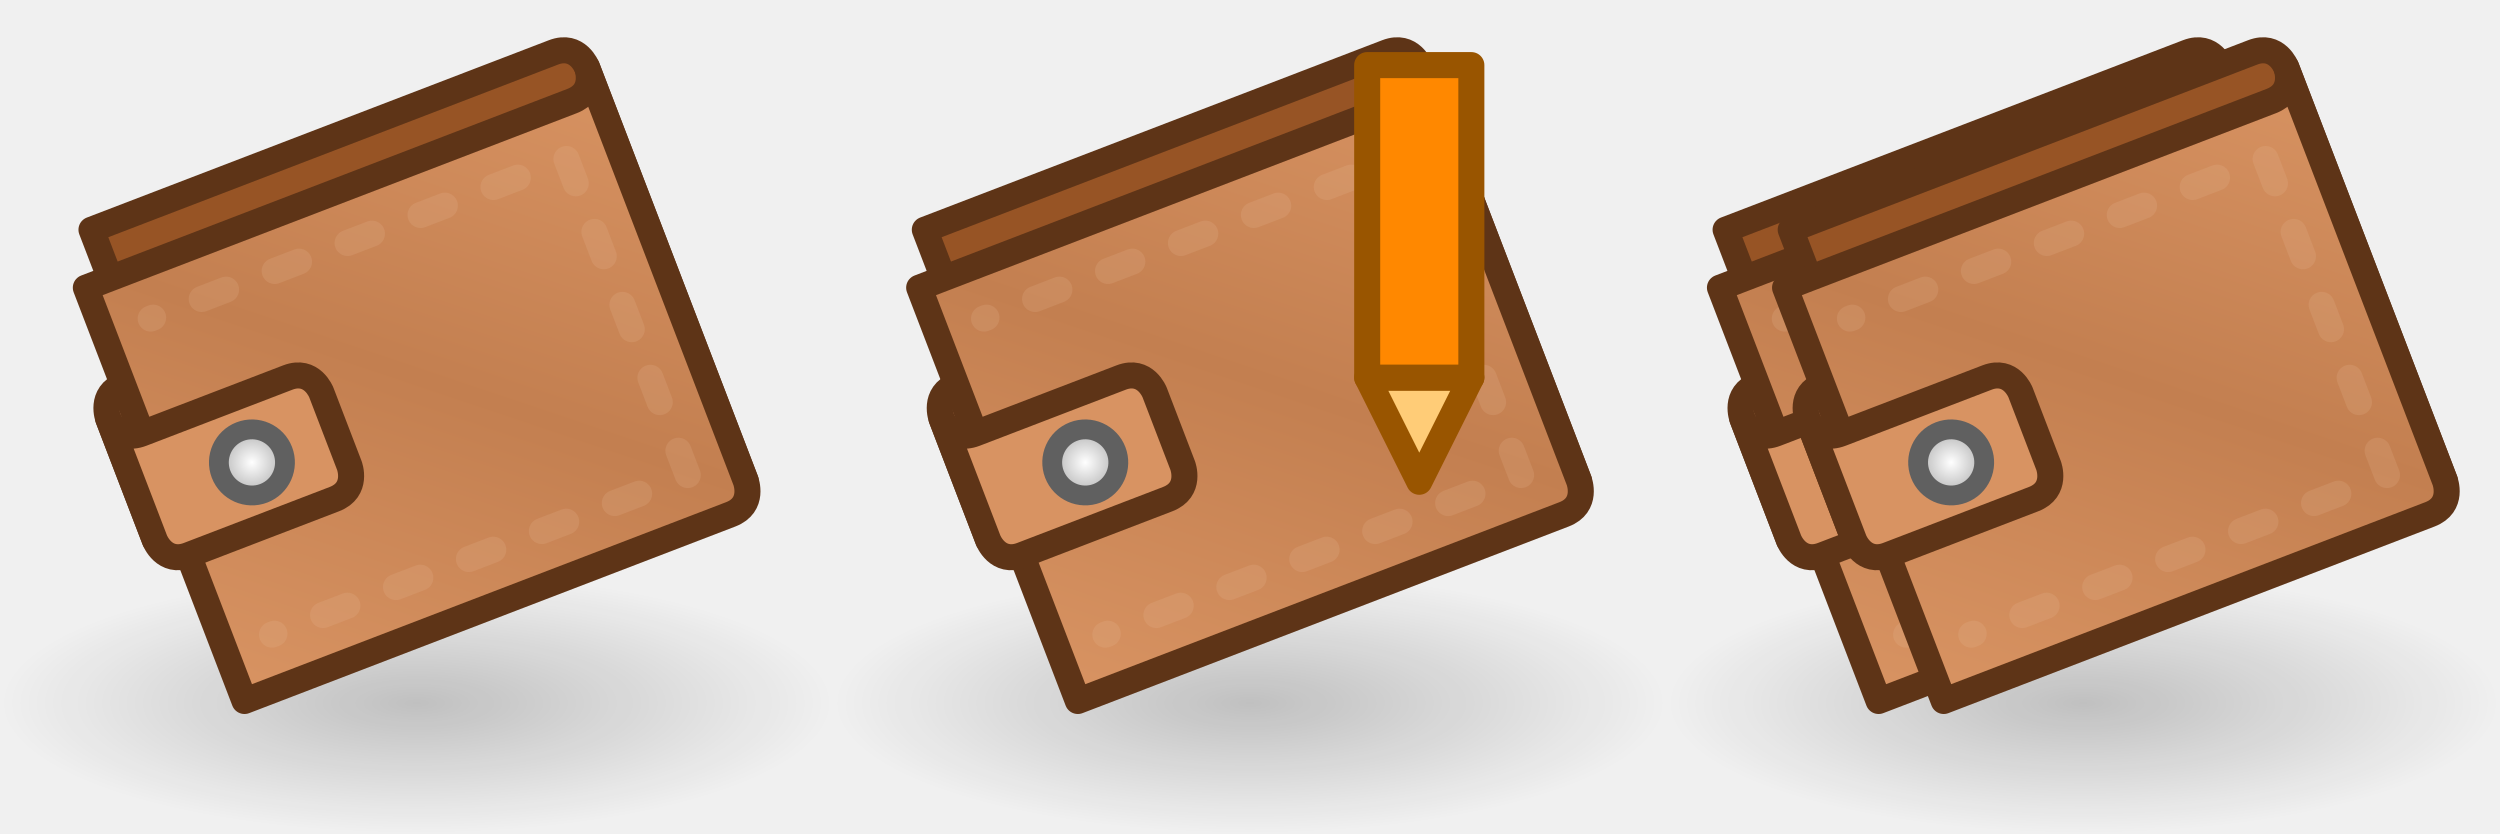
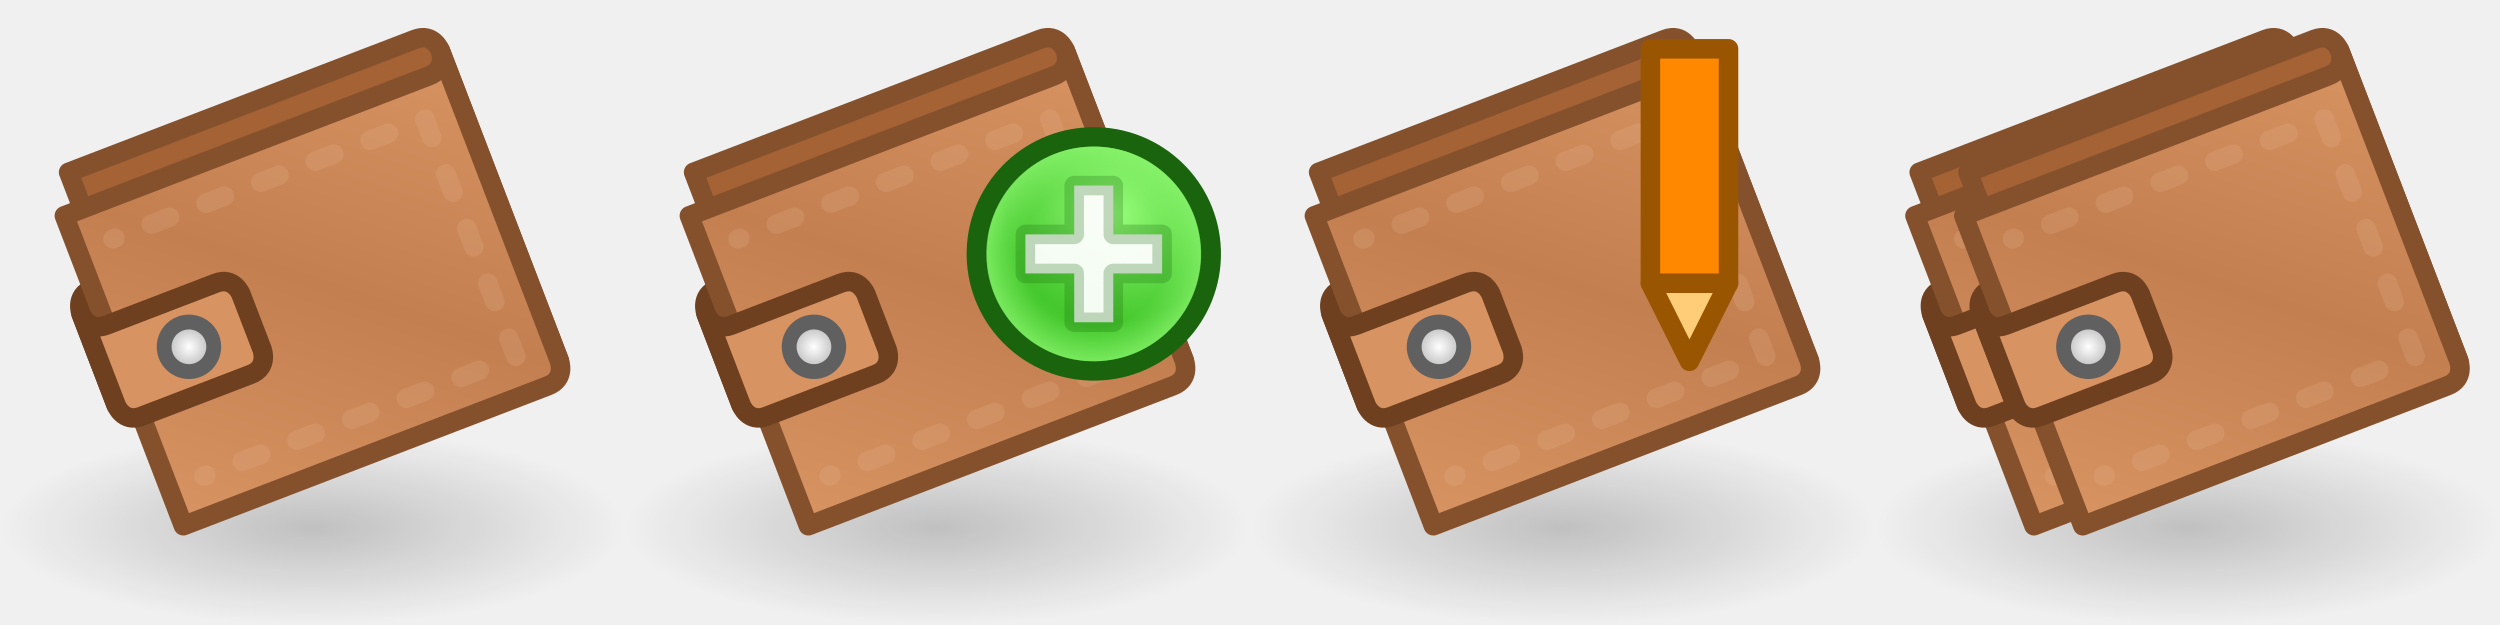
- <svg xmlns="http://www.w3.org/2000/svg" xmlns:xlink="http://www.w3.org/1999/xlink" version="1.1" width="96" height="32" id="svg2">
+ <svg xmlns="http://www.w3.org/2000/svg" xmlns:xlink="http://www.w3.org/1999/xlink" version="1.1" width="128" height="32" id="svg2">
  <defs id="defs4">
    <linearGradient id="linearGradient4164">
      <stop style="stop-color:#d89362;stop-opacity:1;" offset="0" id="stop4166" />
      <stop id="stop4369" offset="0.5" style="stop-color:#c37f50;stop-opacity:1;" />
      <stop style="stop-color:#d89362;stop-opacity:1;" offset="1" id="stop4168" />
    </linearGradient>
    <linearGradient id="linearGradient4156">
      <stop id="stop4160" offset="0" style="stop-color:#ffffff;stop-opacity:1;" />
      <stop id="stop4158" offset="1" style="stop-color:#9d9d9d;stop-opacity:1;" />
    </linearGradient>
    <linearGradient id="linearGradient3592-9">
      <stop id="stop3594-6" style="stop-color:#000000;stop-opacity:0.2" offset="0" />
      <stop id="stop3596-3" style="stop-color:#000000;stop-opacity:0" offset="1" />
    </linearGradient>
-     <radialGradient xlink:href="#linearGradient3592-9" id="radialGradient3370" gradientUnits="userSpaceOnUse" gradientTransform="matrix(1,0,0,0.3125,-2e-4,18.5626)" cx="16" cy="27" fx="16" fy="27" r="16" />
-     <linearGradient xlink:href="#linearGradient4164" id="linearGradient5018" gradientUnits="userSpaceOnUse" gradientTransform="matrix(-1,0,0,1,33,0)" x1="9.188" y1="35.001" x2="26.625" y2="56.094" />
-     <radialGradient xlink:href="#linearGradient4156" id="radialGradient5020" gradientUnits="userSpaceOnUse" cx="23" cy="48" fx="23" fy="48" r="1.3" />
+     <radialGradient xlink:href="#linearGradient3592-9" id="radialGradient3185" gradientUnits="userSpaceOnUse" gradientTransform="matrix(1,0,0,0.3125,-2e-4,18.5626)" cx="16" cy="27" fx="16" fy="27" r="16" />
+     <linearGradient xlink:href="#linearGradient4164" id="linearGradient3187" gradientUnits="userSpaceOnUse" gradientTransform="matrix(-1,0,0,1,33,0)" x1="9.188" y1="35.001" x2="26.625" y2="56.094" />
+     <radialGradient xlink:href="#linearGradient4156" id="radialGradient3189" gradientUnits="userSpaceOnUse" cx="23" cy="48" fx="23" fy="48" r="1.3" />
+     <radialGradient xlink:href="#linearGradient5195-0" id="radialGradient4629" gradientUnits="userSpaceOnUse" gradientTransform="matrix(0.8447221,-1.3923892e-6,1.3343892e-6,0.8814524,446.1461,1.239711)" cx="2873.21" cy="11.074" fx="2873.21" fy="11.074" r="6.25" />
+     <linearGradient id="linearGradient5195-0">
+       <stop id="stop5197-6" offset="0" style="stop-color:#9bff7e;stop-opacity:1;" />
+       <stop id="stop5199-2-2" offset="1" style="stop-color:#2fba18;stop-opacity:1;" />
+     </linearGradient>
+     <radialGradient xlink:href="#linearGradient4073" id="radialGradient4631" gradientUnits="userSpaceOnUse" cx="2889" cy="5.5" fx="2889" fy="5.5" r="5.5" />
+     <linearGradient id="linearGradient4073">
+       <stop id="stop4075" offset="0" style="stop-color:#9bff7e;stop-opacity:0;" />
+       <stop style="stop-color:#9bff7e;stop-opacity:0.224;" offset="0.676" id="stop4081" />
+       <stop id="stop4077" offset="1" style="stop-color:#9bff7e;stop-opacity:0.677;" />
+     </linearGradient>
  </defs>
-   <use x="0" y="0" xlink:href="#use5780" id="use3372" transform="translate(32,1.7166138e-5)" width="96" height="32" />
-   <rect style="fill:url(#radialGradient3370);fill-opacity:1;fill-rule:evenodd;stroke:none" id="use5780" y="22" x="0" height="10" width="32" />
-   <use x="0" y="0" xlink:href="#use4598" id="use4616" transform="translate(32,0)" width="96" height="32" />
-   <path style="fill:#ffcc77;fill-opacity:1;stroke:#995500;stroke-width:1px;stroke-linecap:butt;stroke-linejoin:round;stroke-opacity:1" id="path3966-4-44" d="m 52.5,14.5 2,4 2,-4 z" />
-   <path style="fill:#ff8800;fill-opacity:1;stroke:#995500;stroke-width:1px;stroke-linecap:round;stroke-linejoin:round;stroke-opacity:1" id="path3158-9-6-5" d="m 52.5,2.5 4,0 0,12 -4,0 z" />
-   <use x="0" y="0" xlink:href="#use5780" id="use3376" transform="translate(64,1.7166138e-5)" width="96" height="32" />
-   <g id="use4598" transform="matrix(0.9335804,-0.3583679,0.3583679,0.9335804,-16.92781,-23.4999)">
-     <path id="path5006" d="m 12.5,48.5 -6,0 c -1,0 -1,1 -1,1 l 0,-5 c 0,0 0,-1 1,-1 l 6,0 z" style="fill:#d89362;fill-opacity:1;stroke:#5e3417;stroke-width:1px;stroke-linecap:round;stroke-linejoin:round;stroke-opacity:1" />
-     <path id="path5008" d="m 27.5,55.5 0,-17 c 0,0 0,-1 -1,-1 l -19,0 0,17 19,0 z" style="fill:#975425;fill-opacity:1;stroke:#5e3417;stroke-width:1px;stroke-linecap:round;stroke-linejoin:round;stroke-opacity:1" />
-     <path style="fill:url(#linearGradient5018);fill-opacity:1;stroke:#5e3417;stroke-width:1px;stroke-linecap:round;stroke-linejoin:round;stroke-opacity:1" d="m 27.5,38.5 0,17 c 0,0 0,1 -1,1 l -20,0 0,-17 20,0 c 1,0 1,-1 1,-1 z" id="path5010" />
-     <path style="fill:#d89362;fill-opacity:1;stroke:#5e3417;stroke-width:1px;stroke-linecap:round;stroke-linejoin:round;stroke-opacity:1" d="m 12.5,45.5 -6,0 c -1,0 -1,-1 -1,-1 l 0,5 c 0,0 0,1 1,1 l 6,0 c 1,0 1,-1 1,-1 l 0,-3 c 0,0 0,-1 -1,-1 z" id="path5012" />
-     <path transform="matrix(-1.269231,0,0,1.269231,39.24231,-12.87308)" style="fill:url(#radialGradient5020);fill-opacity:1;stroke:#606060;stroke-width:0.6;stroke-linecap:round;stroke-linejoin:round;stroke-miterlimit:4;stroke-opacity:1;stroke-dasharray:none;stroke-dashoffset:0" id="path5014" d="m 24,48 c 0,0.552 -0.448,1 -1,1 -0.552,0 -1,-0.448 -1,-1 0,-0.552 0.448,-1 1,-1 0.552,0 1,0.448 1,1 z" />
-     <path style="fill:none;stroke:#e4b596;stroke-width:1;stroke-linecap:round;stroke-linejoin:round;stroke-miterlimit:4;stroke-opacity:0.199;stroke-dasharray:1, 2;stroke-dashoffset:0.9" d="m 8.4,54.5 17.1,0 0,-13 -17.1,0" id="path5016" />
+   <use x="0" y="0" xlink:href="#g3191" id="use3201" transform="translate(32,0)" width="128" height="32" />
+   <use x="0" y="0" xlink:href="#use5780" id="use3376" transform="translate(96,1.7166138e-5)" width="96" height="32" />
+   <g id="g3191">
+     <rect width="32" height="10" x="0" y="22" id="use5780" style="fill:url(#radialGradient3185);fill-opacity:1;fill-rule:evenodd;stroke:none" />
+     <g transform="matrix(0.9335804,-0.3583679,0.3583679,0.9335804,-16.92781,-23.4999)" id="use4598">
+       <path style="fill:#d89362;fill-opacity:1;stroke:#6e4020;stroke-width:1px;stroke-linecap:round;stroke-linejoin:round;stroke-opacity:1" d="m 12.5,48.5 -6,0 c -1,0 -1,1 -1,1 l 0,-5 c 0,0 0,-1 1,-1 l 6,0 z" id="path5006" />
+       <path style="fill:#a46235;fill-opacity:1;stroke:#85512d;stroke-width:1px;stroke-linecap:round;stroke-linejoin:round;stroke-opacity:1" d="m 27.5,55.5 0,-17 c 0,0 0,-1 -1,-1 l -19,0 0,17 19,0 z" id="path5008" />
+       <path id="path5010" d="m 27.5,38.5 0,17 c 0,0 0,1 -1,1 l -20,0 0,-17 20,0 c 1,0 1,-1 1,-1 z" style="fill:url(#linearGradient3187);fill-opacity:1;stroke:#85512d;stroke-width:1px;stroke-linecap:round;stroke-linejoin:round;stroke-opacity:1" />
+       <path id="path5012" d="m 12.5,45.5 -6,0 c -1,0 -1,-1 -1,-1 l 0,5 c 0,0 0,1 1,1 l 6,0 c 1,0 1,-1 1,-1 l 0,-3 c 0,0 0,-1 -1,-1 z" style="fill:#d89362;fill-opacity:1;stroke:#6e4020;stroke-width:1px;stroke-linecap:round;stroke-linejoin:round;stroke-opacity:1" />
+       <path d="m 24,48 c 0,0.552 -0.448,1 -1,1 -0.552,0 -1,-0.448 -1,-1 0,-0.552 0.448,-1 1,-1 0.552,0 1,0.448 1,1 z" id="path5014" style="fill:url(#radialGradient3189);fill-opacity:1;stroke:#606060;stroke-width:0.6;stroke-linecap:round;stroke-linejoin:round;stroke-miterlimit:4;stroke-opacity:1;stroke-dasharray:none;stroke-dashoffset:0" transform="matrix(-1.269231,0,0,1.269231,39.24231,-12.87308)" />
+       <path id="path5016" d="m 8.4,54.5 17.1,0 0,-13 -17.1,0" style="fill:none;stroke:#e4b596;stroke-width:1;stroke-linecap:round;stroke-linejoin:round;stroke-miterlimit:4;stroke-opacity:0.199;stroke-dasharray:1, 2;stroke-dashoffset:0.9" />
+     </g>
  </g>
-   <use x="0" y="0" xlink:href="#use4598" id="use4812" transform="translate(62.75,0)" width="96" height="32" />
-   <use x="0" y="0" xlink:href="#use4598" id="use4814" transform="translate(65.25,0)" width="96" height="32" />
+   <use x="0" y="0" xlink:href="#use4598" id="use4812" transform="translate(94.75,0)" width="96" height="32" />
+   <use x="0" y="0" xlink:href="#use4598" id="use4814" transform="translate(97.25,0)" width="96" height="32" />
+   <use x="0" y="0" xlink:href="#g3191" id="use3203" transform="translate(64,0)" width="128" height="32" />
+   <g id="g3205" transform="translate(32,0)">
+     <path d="m 52.5,14.5 2,4 2,-4 z" id="path3966-4-44" style="fill:#ffcc77;fill-opacity:1;stroke:#995500;stroke-width:1px;stroke-linecap:butt;stroke-linejoin:round;stroke-opacity:1" />
+     <path d="m 52.5,2.5 4,0 0,12 -4,0 z" id="path3158-9-6-5" style="fill:#ff8800;fill-opacity:1;stroke:#995500;stroke-width:1px;stroke-linecap:round;stroke-linejoin:round;stroke-opacity:1" />
+   </g>
+   <g id="g5344" transform="translate(-2827.5,-1000.862)">
+     <path transform="matrix(1.041751,0,0,0.9983485,-108.6679,1000.884)" d="m 2877.999,12.878 c 0.064,3.313 -2.457,6.053 -5.632,6.12 -3.175,0.067 -5.801,-2.564 -5.865,-5.877 -0.064,-3.313 2.457,-6.053 5.632,-6.12 3.167,-0.067 5.789,2.551 5.865,5.854" id="path5322" style="fill:url(#radialGradient4629);fill-opacity:1;stroke:#19640c;stroke-width:1;stroke-linecap:round;stroke-linejoin:round;stroke-miterlimit:4;stroke-opacity:1;stroke-dasharray:none" />
+     <path transform="translate(-5.5,1008.362)" d="m 2894.499,5.389 c 0.061,3.037 -2.35,5.549 -5.387,5.61 -3.037,0.062 -5.549,-2.35 -5.61,-5.387 -0.061,-3.037 2.35,-5.549 5.387,-5.61 3.029,-0.061 5.537,2.338 5.61,5.367" id="path5334" style="fill:url(#radialGradient4631);fill-opacity:1;stroke:none" />
+     <path id="path5290" d="m 2880,1014.862 0,-2 2.5,0 0,-2.5 2,0 0,2.5 2.5,0 0,2 -2.5,0 0,2.5 -2,0 0,-2.5 z" style="fill:#ffffff;fill-opacity:0.941;stroke:#19640c;stroke-width:1px;stroke-linecap:round;stroke-linejoin:round;stroke-opacity:0.251" />
+   </g>
</svg>
